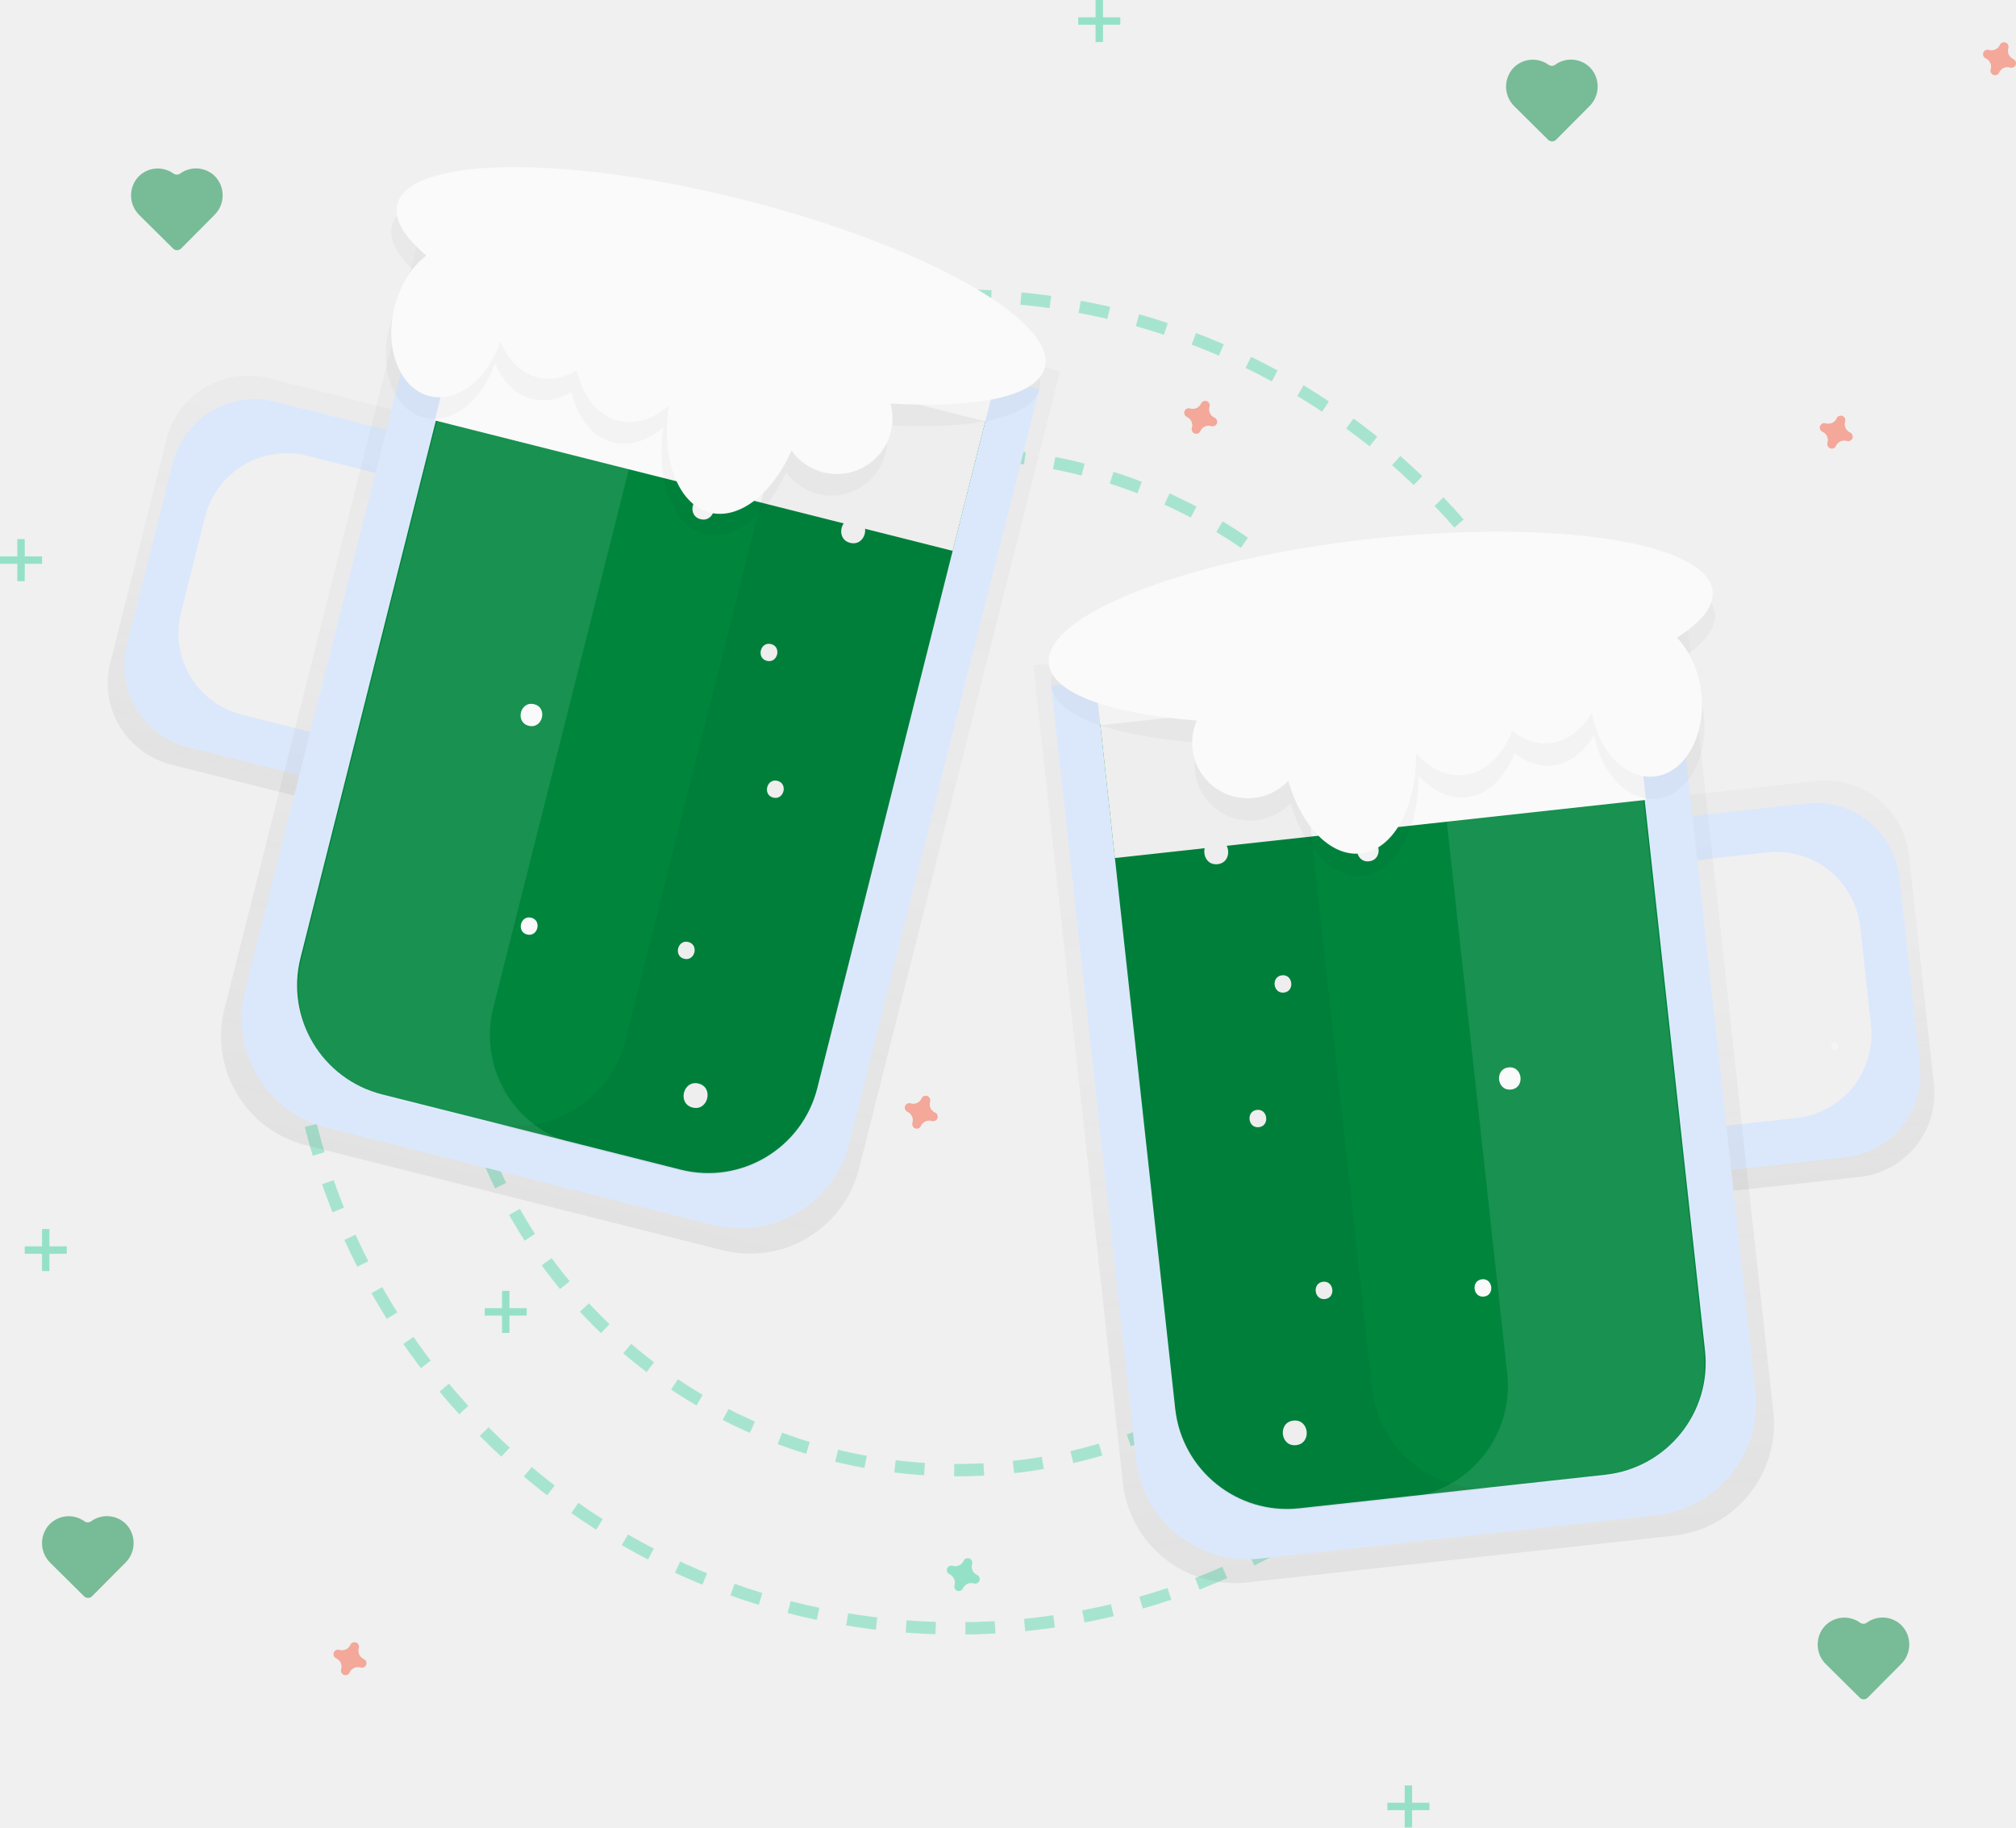
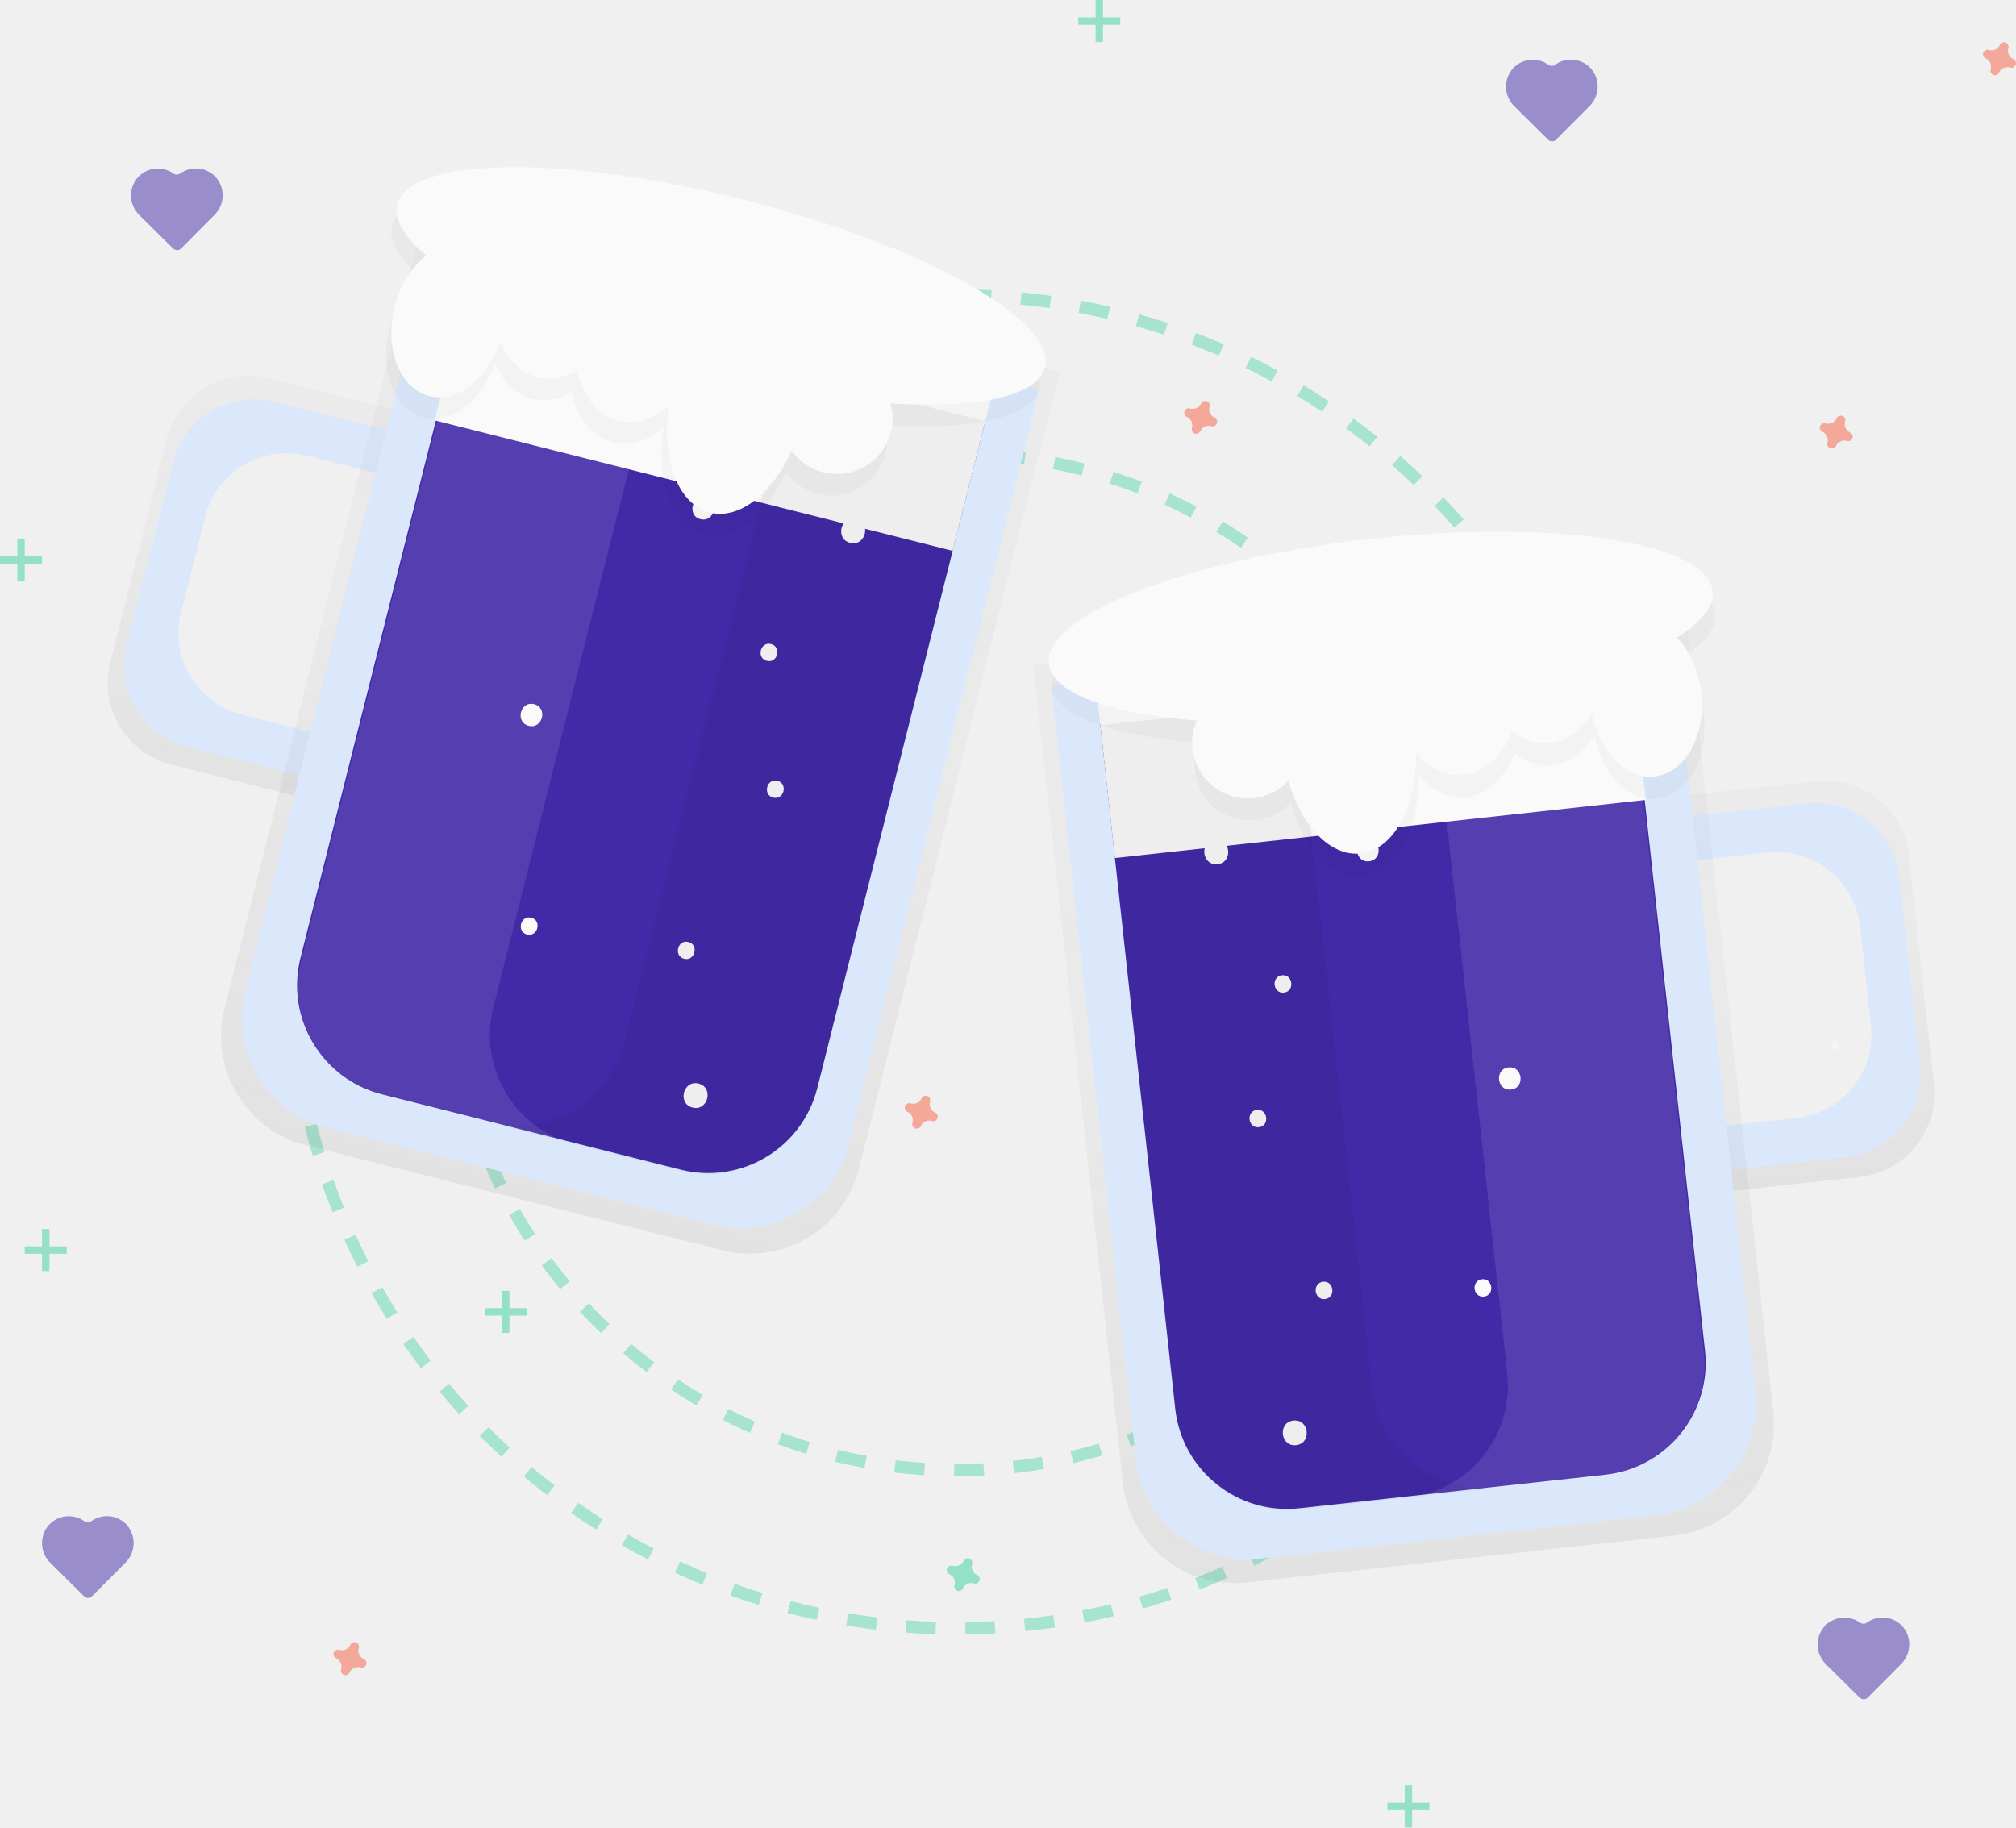
<svg xmlns="http://www.w3.org/2000/svg" xmlns:xlink="http://www.w3.org/1999/xlink" id="54eae1f1-14f1-4bae-a236-a4102cc78acd" data-name="Layer 1" width="815.19" height="739" viewBox="0 0 815.19 739">
  <defs>
    <linearGradient id="532a2a87-9650-4813-abf1-84f26add26a1" x1="951.7" y1="575.37" x2="951.7" y2="414.37" gradientTransform="translate(-59.96 89.85) rotate(-6.25)" gradientUnits="userSpaceOnUse">
      <stop offset="0" stop-color="gray" stop-opacity="0.25" />
      <stop offset="0.54" stop-color="gray" stop-opacity="0.12" />
      <stop offset="1" stop-color="gray" stop-opacity="0.1" />
    </linearGradient>
    <linearGradient id="7946fcfc-5387-48c3-a883-c93cc2ce306d" x1="785.7" y1="711.37" x2="785.7" y2="333.37" xlink:href="#532a2a87-9650-4813-abf1-84f26add26a1" />
    <linearGradient id="8c715f2b-00db-4dd2-88e2-1138b3e843e3" x1="768.63" y1="421.56" x2="768.63" y2="260.56" gradientTransform="matrix(-0.97, -0.24, -0.24, 0.97, 1136.54, 171.94)" xlink:href="#532a2a87-9650-4813-abf1-84f26add26a1" />
    <linearGradient id="5ead7ab1-dbab-4409-921f-8190bb8e06e9" x1="602.63" y1="557.56" x2="602.63" y2="179.56" gradientTransform="matrix(-0.97, -0.24, -0.24, 0.97, 1136.54, 171.94)" xlink:href="#532a2a87-9650-4813-abf1-84f26add26a1" />
  </defs>
  <circle cx="387" cy="389" r="269.5" fill="none" stroke="#3ad29f" stroke-miterlimit="10" stroke-width="5" stroke-dasharray="12" opacity="0.4" />
  <circle cx="387" cy="389" r="205.5" fill="none" stroke="#3ad29f" stroke-miterlimit="10" stroke-width="5" stroke-dasharray="12" opacity="0.4" />
  <path d="M950,505.5a1.5,1.5,0,0,0,0-3,1.5,1.5,0,0,0,0,3Z" transform="translate(-208 -81)" fill="#f5f5f5" />
  <g opacity="0.5">
    <path d="M886.18,403.06l2.19,20,36.21-4a34,34,0,0,1,37.52,30.11l5.74,52.41a34,34,0,0,1-30.11,37.52l-36.21,4,2.19,20,56.21-6.16A34,34,0,0,0,990,519.43L979.91,427a34,34,0,0,0-37.52-30.11Z" transform="translate(-208 -81)" fill="url(#532a2a87-9650-4813-abf1-84f26add26a1)" />
  </g>
  <path d="M891.86,411l2,17.89,28.81-3.16a34,34,0,0,1,37.52,30.11l4.35,39.73a34,34,0,0,1-30.11,37.52l-28.81,3.16,2,17.89L954.24,549a34,34,0,0,0,30.11-37.52L976.08,436a34,34,0,0,0-37.52-30.11Z" transform="translate(-208 -81)" fill="#dbe8fc" />
  <g opacity="0.5">
    <path d="M884.8,702l-172.57,18.9a45.5,45.5,0,0,1-50.18-40.28l-36.2-330.52,263-28.81,36.2,330.52A45.5,45.5,0,0,1,884.8,702Z" transform="translate(-208 -81)" fill="url(#7946fcfc-5387-48c3-a883-c93cc2ce306d)" />
  </g>
  <path d="M651.94,343.56h252a0,0,0,0,1,0,0v314.5a45.5,45.5,0,0,1-45.5,45.5h-161a45.5,45.5,0,0,1-45.5-45.5V343.56A0,0,0,0,1,651.94,343.56Z" transform="translate(-260.38 6.82) rotate(-6.25)" fill="#dbe8fc" />
-   <path d="M669.89,361.09h215.5a0,0,0,0,1,0,0v278.5a45.5,45.5,0,0,1-45.5,45.5H715.39a45.5,45.5,0,0,1-45.5-45.5V361.09a0,0,0,0,1,0,0Z" transform="translate(-260.33 6.78) rotate(-6.25)" fill="#00853d" />
+   <path d="M669.89,361.09h215.5a0,0,0,0,1,0,0v278.5a45.5,45.5,0,0,1-45.5,45.5H715.39a45.5,45.5,0,0,1-45.5-45.5V361.09a0,0,0,0,1,0,0Z" transform="translate(-260.33 6.78) rotate(-6.25)" fill="#4229a7" />
  <path d="M697.69,397c-4.48.49-3.72,7.45.76,7S702.17,396.56,697.69,397Z" transform="translate(-208 -81)" fill="#fff" />
  <path d="M726.39,475.39c-4.48.49-3.72,7.45.76,7S730.87,474.9,726.39,475.39Z" transform="translate(-208 -81)" fill="#fafafa" />
  <path d="M716.25,529.82c-4.48.49-3.72,7.45.76,7S720.74,529.33,716.25,529.82Z" transform="translate(-208 -81)" fill="#fafafa" />
  <path d="M743,599.32c-4.48.49-3.72,7.45.76,7S747.47,598.83,743,599.32Z" transform="translate(-208 -81)" fill="#fafafa" />
  <path d="M807.25,598.32c-4.48.49-3.72,7.45.76,7S811.74,597.82,807.25,598.32Z" transform="translate(-208 -81)" fill="#fafafa" />
  <path d="M800.28,396.88c-4.48.49-3.72,7.45.76,7S804.76,396.39,800.28,396.88Z" transform="translate(-208 -81)" fill="#fff" />
  <path d="M846.45,386.79c-4.48.49-3.72,7.45.76,7S850.94,386.3,846.45,386.79Z" transform="translate(-208 -81)" fill="#fff" />
  <path d="M760.6,420.34c-5.76.63-4.79,9.58,1,8.95S766.36,419.71,760.6,420.34Z" transform="translate(-208 -81)" fill="#fafafa" />
  <path d="M818,512.64c-5.76.63-4.79,9.58,1,8.95S823.75,512,818,512.64Z" transform="translate(-208 -81)" fill="#fafafa" />
  <path d="M731,655.46c-6.4.7-5.32,10.64,1.09,9.94S737.43,654.75,731,655.46Z" transform="translate(-208 -81)" fill="#fafafa" />
  <path d="M699.25,420.52c-6.4.7-5.32,10.64,1.09,9.94S705.66,419.82,699.25,420.52Z" transform="translate(-208 -81)" fill="#fafafa" />
  <rect x="654.75" y="353.39" width="216" height="63" transform="translate(-245.37 4.34) rotate(-6.25)" fill="#fafafa" />
  <path d="M762.79,642.42,732.47,365.57l-79.52,8.71,30.32,276.84a45.5,45.5,0,0,0,50.18,40.28L813,682.69A45.5,45.5,0,0,1,762.79,642.42Z" transform="translate(-208 -81)" opacity="0.05" />
  <path d="M817.46,636.43,787.14,359.59l79.52-8.71L897,627.72a45.5,45.5,0,0,1-40.28,50.18l-79.52,8.71A45.5,45.5,0,0,0,817.46,636.43Z" transform="translate(-208 -81)" fill="#fff" opacity="0.1" />
  <path d="M901.48,329c-2.16-19.76-64-29.2-138.12-21.09s-132.44,30.72-130.28,50.49c1.32,12.05,24.84,20.26,59.81,23a22.49,22.49,0,0,0,37,24.37c5.29,18.24,17.08,30.7,29.29,29.36,13.36-1.46,22.65-18.95,22.38-40.48,5.52,6.13,12.37,9.51,19.42,8.74,8.59-.94,15.57-7.84,19.45-17.79,4.66,3.66,10,5.52,15.36,4.92,6.93-.76,12.81-5.39,16.86-12.37,2.83,15.76,13.74,27.12,25.36,25.85,12.35-1.35,20.83-16.47,18.94-33.76-1-9.18-4.73-17.13-9.86-22.37C896.9,341.61,902.16,335.14,901.48,329Z" transform="translate(-208 -81)" opacity="0.03" />
  <path d="M900.5,320c-2.16-19.76-64-29.2-138.12-21.09s-132.44,30.72-130.28,50.49c1.32,12.05,24.84,20.26,59.81,23a22.49,22.49,0,0,0,37,24.37c5.29,18.24,17.08,30.7,29.29,29.36,13.36-1.46,22.65-18.95,22.38-40.48,5.52,6.13,12.37,9.51,19.42,8.74,8.59-.94,15.57-7.84,19.45-17.79,4.66,3.66,10,5.52,15.36,4.92,6.93-.76,12.81-5.39,16.86-12.37C854.5,384.91,865.41,396.28,877,395c12.35-1.35,20.83-16.47,18.94-33.76-1-9.18-4.73-17.13-9.86-22.37C895.92,332.66,901.18,326.2,900.5,320Z" transform="translate(-208 -81)" fill="#fafafa" />
  <g opacity="0.5">
    <path d="M371.45,247.87l-4.92,19.52-35.32-8.9a34,34,0,0,0-41.3,24.67L277,334.28a34,34,0,0,0,24.67,41.3l35.32,8.9L332.11,404l-54.83-13.82a34,34,0,0,1-24.67-41.3l22.71-90.15A34,34,0,0,1,316.62,234Z" transform="translate(-208 -81)" fill="url(#8c715f2b-00db-4dd2-88e2-1138b3e843e3)" />
  </g>
  <path d="M364.74,254.94l-4.4,17.45-28.11-7.08A34,34,0,0,0,290.94,290l-9.77,38.76A34,34,0,0,0,305.85,370L334,377.12l-4.4,17.45L284,383.1a34,34,0,0,1-24.67-41.3l18.56-73.67a34,34,0,0,1,41.3-24.67Z" transform="translate(-208 -81)" fill="#dbe8fc" />
  <g opacity="0.5">
    <path d="M331.78,544.15l168.34,42.42a45.5,45.5,0,0,0,55.24-33l81.24-322.42L380,166.49,298.77,488.91A45.5,45.5,0,0,0,331.78,544.15Z" transform="translate(-208 -81)" fill="url(#5ead7ab1-dbab-4409-921f-8190bb8e06e9)" />
  </g>
  <path d="M381.62,202.09h161a45.5,45.5,0,0,1,45.5,45.5v314.5a0,0,0,0,1,0,0h-252a0,0,0,0,1,0,0V247.59A45.5,45.5,0,0,1,381.62,202.09Z" transform="translate(608.89 784.5) rotate(-165.86)" fill="#dbe8fc" />
-   <path d="M400.24,219.66h124.5a45.5,45.5,0,0,1,45.5,45.5v278.5a0,0,0,0,1,0,0H354.74a0,0,0,0,1,0,0V265.16A45.5,45.5,0,0,1,400.24,219.66Z" transform="translate(609.71 783.76) rotate(-165.86)" fill="#00853d" />
+   <path d="M400.24,219.66h124.5a45.5,45.5,0,0,1,45.5,45.5v278.5a0,0,0,0,1,0,0H354.74a0,0,0,0,1,0,0V265.16A45.5,45.5,0,0,1,400.24,219.66Z" transform="translate(609.71 783.76) rotate(-165.86)" fill="#4229a7" />
  <path d="M559,267.79c4.37,1.1,2.66,7.89-1.71,6.79S554.61,266.69,559,267.79Z" transform="translate(-208 -81)" fill="#fff" />
  <path d="M519.8,341.45c4.37,1.1,2.66,7.89-1.71,6.79S515.43,340.35,519.8,341.45Z" transform="translate(-208 -81)" fill="#fafafa" />
  <path d="M522.37,396.75c4.37,1.1,2.66,7.89-1.71,6.79S518,395.65,522.37,396.75Z" transform="translate(-208 -81)" fill="#fafafa" />
  <path d="M486.35,461.93c4.37,1.1,2.66,7.89-1.71,6.79S482,460.82,486.35,461.93Z" transform="translate(-208 -81)" fill="#fafafa" />
  <path d="M422.83,452.11c4.37,1.1,2.66,7.89-1.71,6.79S418.45,451,422.83,452.11Z" transform="translate(-208 -81)" fill="#fafafa" />
  <path d="M457.39,253.53c4.37,1.1,2.66,7.89-1.71,6.79S453,252.43,457.39,253.53Z" transform="translate(-208 -81)" fill="#fff" />
  <path d="M413,237.2c4.37,1.1,2.66,7.89-1.71,6.79S408.66,236.1,413,237.2Z" transform="translate(-208 -81)" fill="#fff" />
  <path d="M493.47,282.22c5.62,1.41,3.43,10.14-2.2,8.73S487.85,280.8,493.47,282.22Z" transform="translate(-208 -81)" fill="#fafafa" />
  <path d="M424,365.77c5.62,1.41,3.43,10.14-2.2,8.73S418.33,364.35,424,365.77Z" transform="translate(-208 -81)" fill="#fafafa" />
  <path d="M490.49,519.17c6.24,1.57,3.81,11.27-2.44,9.7S484.24,517.6,490.49,519.17Z" transform="translate(-208 -81)" fill="#fafafa" />
  <path d="M554.21,290.82c6.24,1.57,3.81,11.27-2.44,9.7S548,289.25,554.21,290.82Z" transform="translate(-208 -81)" fill="#fafafa" />
  <rect x="388.21" y="215.32" width="216" height="63" transform="translate(709.07 526.39) rotate(-165.86)" fill="#fafafa" />
  <path d="M460.81,501.9l68-270.06,77.58,19.55-68,270.06a45.5,45.5,0,0,1-55.24,33L405.57,534.9A45.5,45.5,0,0,0,460.81,501.9Z" transform="translate(-208 -81)" opacity="0.05" />
  <path d="M407.48,488.46l68-270.06-77.58-19.55-68,270.06a45.5,45.5,0,0,0,33,55.24l77.58,19.55A45.5,45.5,0,0,1,407.48,488.46Z" transform="translate(-208 -81)" fill="#fff" opacity="0.1" />
  <path d="M366.47,172.36c4.86-19.28,67.41-20.14,139.7-1.92s127,48.61,122.11,67.89c-3,11.76-27.39,16.66-62.4,14.57a22.49,22.49,0,0,1-40,19.06c-7.75,17.34-21.13,28.06-33,25.06-13-3.28-19.84-21.88-16.61-43.17-6.31,5.32-13.56,7.72-20.43,6-8.38-2.11-14.34-9.9-16.82-20.29-5.12,3-10.62,4.1-15.89,2.77-6.76-1.7-11.95-7.09-15-14.57-5,15.22-17.33,25-28.67,22.13-12-3-18.37-19.17-14.12-36,2.26-9,7-16.32,12.84-20.8C369.27,185.53,364.95,178.4,366.47,172.36Z" transform="translate(-208 -81)" opacity="0.03" />
  <path d="M368.67,163.63c4.86-19.28,67.41-20.14,139.7-1.92s127,48.61,122.11,67.89c-3,11.76-27.39,16.66-62.4,14.57a22.49,22.49,0,0,1-40,19.06c-7.75,17.34-21.13,28.06-33,25.06-13-3.28-19.84-21.88-16.61-43.17-6.31,5.32-13.56,7.72-20.43,6-8.38-2.11-14.34-9.9-16.82-20.29-5.12,3-10.62,4.1-15.89,2.77-6.76-1.7-11.95-7.09-15-14.57-5,15.22-17.33,25-28.67,22.13-12-3-18.37-19.17-14.12-36,2.26-9,7-16.32,12.84-20.8C371.47,176.8,367.14,169.67,368.67,163.63Z" transform="translate(-208 -81)" fill="#fafafa" />
  <g opacity="0.5">
-     <path d="M960.14,737.18a10.89,10.89,0,0,0-14.21,1.32,11.13,11.13,0,0,0,.44,15.51L960,767.51a2.27,2.27,0,0,0,3.21,0l13.5-13.58a11.13,11.13,0,0,0,.35-15.51,10.89,10.89,0,0,0-14.21-1.24A2.29,2.29,0,0,1,960.14,737.18Z" transform="translate(-208 -81)" fill="#00853d" />
+     <path d="M960.14,737.18a10.89,10.89,0,0,0-14.21,1.32,11.13,11.13,0,0,0,.44,15.51L960,767.51a2.27,2.27,0,0,0,3.21,0l13.5-13.58a11.13,11.13,0,0,0,.35-15.51,10.89,10.89,0,0,0-14.21-1.24A2.29,2.29,0,0,1,960.14,737.18Z" transform="translate(-208 -81)" fill="#4229a7" />
  </g>
  <g opacity="0.5">
-     <path d="M242.14,696.18a10.89,10.89,0,0,0-14.21,1.32,11.13,11.13,0,0,0,.44,15.51L242,726.51a2.27,2.27,0,0,0,3.21,0l13.5-13.58a11.13,11.13,0,0,0,.35-15.51,10.89,10.89,0,0,0-14.21-1.24A2.29,2.29,0,0,1,242.14,696.18Z" transform="translate(-208 -81)" fill="#00853d" />
+     <path d="M242.14,696.18a10.89,10.89,0,0,0-14.21,1.32,11.13,11.13,0,0,0,.44,15.51L242,726.51a2.27,2.27,0,0,0,3.21,0l13.5-13.58a11.13,11.13,0,0,0,.35-15.51,10.89,10.89,0,0,0-14.21-1.24A2.29,2.29,0,0,1,242.14,696.18Z" transform="translate(-208 -81)" fill="#4229a7" />
  </g>
  <g opacity="0.5">
-     <path d="M278.14,151.18a10.89,10.89,0,0,0-14.21,1.32,11.13,11.13,0,0,0,.44,15.51L278,181.51a2.27,2.27,0,0,0,3.21,0l13.5-13.58a11.13,11.13,0,0,0,.35-15.51,10.89,10.89,0,0,0-14.21-1.24A2.29,2.29,0,0,1,278.14,151.18Z" transform="translate(-208 -81)" fill="#00853d" />
+     <path d="M278.14,151.18a10.89,10.89,0,0,0-14.21,1.32,11.13,11.13,0,0,0,.44,15.51L278,181.51a2.27,2.27,0,0,0,3.21,0l13.5-13.58a11.13,11.13,0,0,0,.35-15.51,10.89,10.89,0,0,0-14.21-1.24A2.29,2.29,0,0,1,278.14,151.18Z" transform="translate(-208 -81)" fill="#4229a7" />
  </g>
  <g opacity="0.5">
-     <path d="M834.14,107.18a10.89,10.89,0,0,0-14.21,1.32,11.13,11.13,0,0,0,.44,15.51L834,137.51a2.27,2.27,0,0,0,3.21,0l13.5-13.58a11.13,11.13,0,0,0,.35-15.51,10.89,10.89,0,0,0-14.21-1.24A2.29,2.29,0,0,1,834.14,107.18Z" transform="translate(-208 -81)" fill="#00853d" />
+     <path d="M834.14,107.18a10.89,10.89,0,0,0-14.21,1.32,11.13,11.13,0,0,0,.44,15.51L834,137.51a2.27,2.27,0,0,0,3.21,0l13.5-13.58a11.13,11.13,0,0,0,.35-15.51,10.89,10.89,0,0,0-14.21-1.24A2.29,2.29,0,0,1,834.14,107.18Z" transform="translate(-208 -81)" fill="#4229a7" />
  </g>
  <g opacity="0.5">
    <rect x="443" width="3" height="17" fill="#3ad29f" />
    <rect x="651" y="81" width="3" height="17" transform="translate(534 -644) rotate(90)" fill="#3ad29f" />
  </g>
  <g opacity="0.5">
    <rect x="7" y="218" width="3" height="17" fill="#3ad29f" />
    <rect x="215" y="299" width="3" height="17" transform="translate(316 10) rotate(90)" fill="#3ad29f" />
  </g>
  <g opacity="0.5">
    <rect x="568" y="722" width="3" height="17" fill="#3ad29f" />
    <rect x="776" y="803" width="3" height="17" transform="translate(1381 -47) rotate(90)" fill="#3ad29f" />
  </g>
  <g opacity="0.5">
    <rect x="17" y="497" width="3" height="17" fill="#3ad29f" />
    <rect x="225" y="578" width="3" height="17" transform="translate(605 279) rotate(90)" fill="#3ad29f" />
  </g>
  <g opacity="0.5">
    <rect x="203" y="522" width="3" height="17" fill="#3ad29f" />
    <rect x="411" y="603" width="3" height="17" transform="translate(816 118) rotate(90)" fill="#3ad29f" />
  </g>
  <path d="M355.09,751.89a3.67,3.67,0,0,1-2-4.44,1.77,1.77,0,0,0,.08-.41h0a1.84,1.84,0,0,0-3.31-1.22h0a1.77,1.77,0,0,0-.2.36,3.67,3.67,0,0,1-4.44,2,1.77,1.77,0,0,0-.41-.08h0a1.84,1.84,0,0,0-1.22,3.31h0a1.77,1.77,0,0,0,.36.2,3.67,3.67,0,0,1,2,4.44,1.77,1.77,0,0,0-.08.41h0a1.84,1.84,0,0,0,3.31,1.22h0a1.77,1.77,0,0,0,.2-.36,3.67,3.67,0,0,1,4.44-2,1.77,1.77,0,0,0,.41.08h0a1.84,1.84,0,0,0,1.22-3.31h0A1.77,1.77,0,0,0,355.09,751.89Z" transform="translate(-208 -81)" fill="#f55f44" opacity="0.5" />
  <path d="M603.09,717.89a3.67,3.67,0,0,1-2-4.44,1.77,1.77,0,0,0,.08-.41h0a1.84,1.84,0,0,0-3.31-1.22h0a1.77,1.77,0,0,0-.2.36,3.67,3.67,0,0,1-4.44,2,1.77,1.77,0,0,0-.41-.08h0a1.84,1.84,0,0,0-1.22,3.31h0a1.77,1.77,0,0,0,.36.2,3.67,3.67,0,0,1,2,4.44,1.77,1.77,0,0,0-.08.41h0a1.84,1.84,0,0,0,3.31,1.22h0a1.77,1.77,0,0,0,.2-.36,3.67,3.67,0,0,1,4.44-2,1.77,1.77,0,0,0,.41.08h0a1.84,1.84,0,0,0,1.22-3.31h0A1.77,1.77,0,0,0,603.09,717.89Z" transform="translate(-208 -81)" fill="#3ad29f" opacity="0.5" />
  <path d="M699.09,249.89a3.67,3.67,0,0,1-2-4.44,1.77,1.77,0,0,0,.08-.41h0a1.84,1.84,0,0,0-3.31-1.22h0a1.77,1.77,0,0,0-.2.36,3.67,3.67,0,0,1-4.44,2,1.77,1.77,0,0,0-.41-.08h0a1.84,1.84,0,0,0-1.22,3.31h0a1.77,1.77,0,0,0,.36.2,3.67,3.67,0,0,1,2,4.44,1.77,1.77,0,0,0-.08.41h0a1.84,1.84,0,0,0,3.31,1.22h0a1.77,1.77,0,0,0,.2-.36,3.67,3.67,0,0,1,4.44-2,1.77,1.77,0,0,0,.41.08h0a1.84,1.84,0,0,0,1.22-3.31h0A1.77,1.77,0,0,0,699.09,249.89Z" transform="translate(-208 -81)" fill="#f55f44" opacity="0.5" />
  <path d="M956.09,255.89a3.67,3.67,0,0,1-2-4.44,1.77,1.77,0,0,0,.08-.41h0a1.84,1.84,0,0,0-3.31-1.22h0a1.77,1.77,0,0,0-.2.36,3.67,3.67,0,0,1-4.44,2,1.77,1.77,0,0,0-.41-.08h0a1.84,1.84,0,0,0-1.22,3.31h0a1.77,1.77,0,0,0,.36.2,3.67,3.67,0,0,1,2,4.44,1.77,1.77,0,0,0-.08.41h0a1.84,1.84,0,0,0,3.31,1.22h0a1.77,1.77,0,0,0,.2-.36,3.67,3.67,0,0,1,4.44-2,1.77,1.77,0,0,0,.41.08h0a1.84,1.84,0,0,0,1.22-3.31h0A1.77,1.77,0,0,0,956.09,255.89Z" transform="translate(-208 -81)" fill="#f55f44" opacity="0.5" />
  <path d="M586.09,530.89a3.67,3.67,0,0,1-2-4.44,1.77,1.77,0,0,0,.08-.41h0a1.84,1.84,0,0,0-3.31-1.22h0a1.77,1.77,0,0,0-.2.36,3.67,3.67,0,0,1-4.44,2,1.77,1.77,0,0,0-.41-.08h0a1.84,1.84,0,0,0-1.22,3.31h0a1.77,1.77,0,0,0,.36.2,3.67,3.67,0,0,1,2,4.44,1.77,1.77,0,0,0-.08.41h0a1.84,1.84,0,0,0,3.31,1.22h0a1.77,1.77,0,0,0,.2-.36,3.67,3.67,0,0,1,4.44-2,1.77,1.77,0,0,0,.41.08h0a1.84,1.84,0,0,0,1.22-3.31h0A1.77,1.77,0,0,0,586.09,530.89Z" transform="translate(-208 -81)" fill="#f55f44" opacity="0.5" />
  <path d="M1022.09,104.89a3.67,3.67,0,0,1-2-4.44,1.77,1.77,0,0,0,.08-.41h0a1.84,1.84,0,0,0-3.31-1.22h0a1.77,1.77,0,0,0-.2.36,3.67,3.67,0,0,1-4.44,2,1.77,1.77,0,0,0-.41-.08h0a1.84,1.84,0,0,0-1.22,3.31h0a1.77,1.77,0,0,0,.36.2,3.67,3.67,0,0,1,2,4.44,1.77,1.77,0,0,0-.08.41h0a1.84,1.84,0,0,0,3.31,1.22h0a1.77,1.77,0,0,0,.2-.36,3.67,3.67,0,0,1,4.44-2,1.77,1.77,0,0,0,.41.08h0a1.84,1.84,0,0,0,1.22-3.31h0A1.77,1.77,0,0,0,1022.09,104.89Z" transform="translate(-208 -81)" fill="#f55f44" opacity="0.5" />
</svg>
